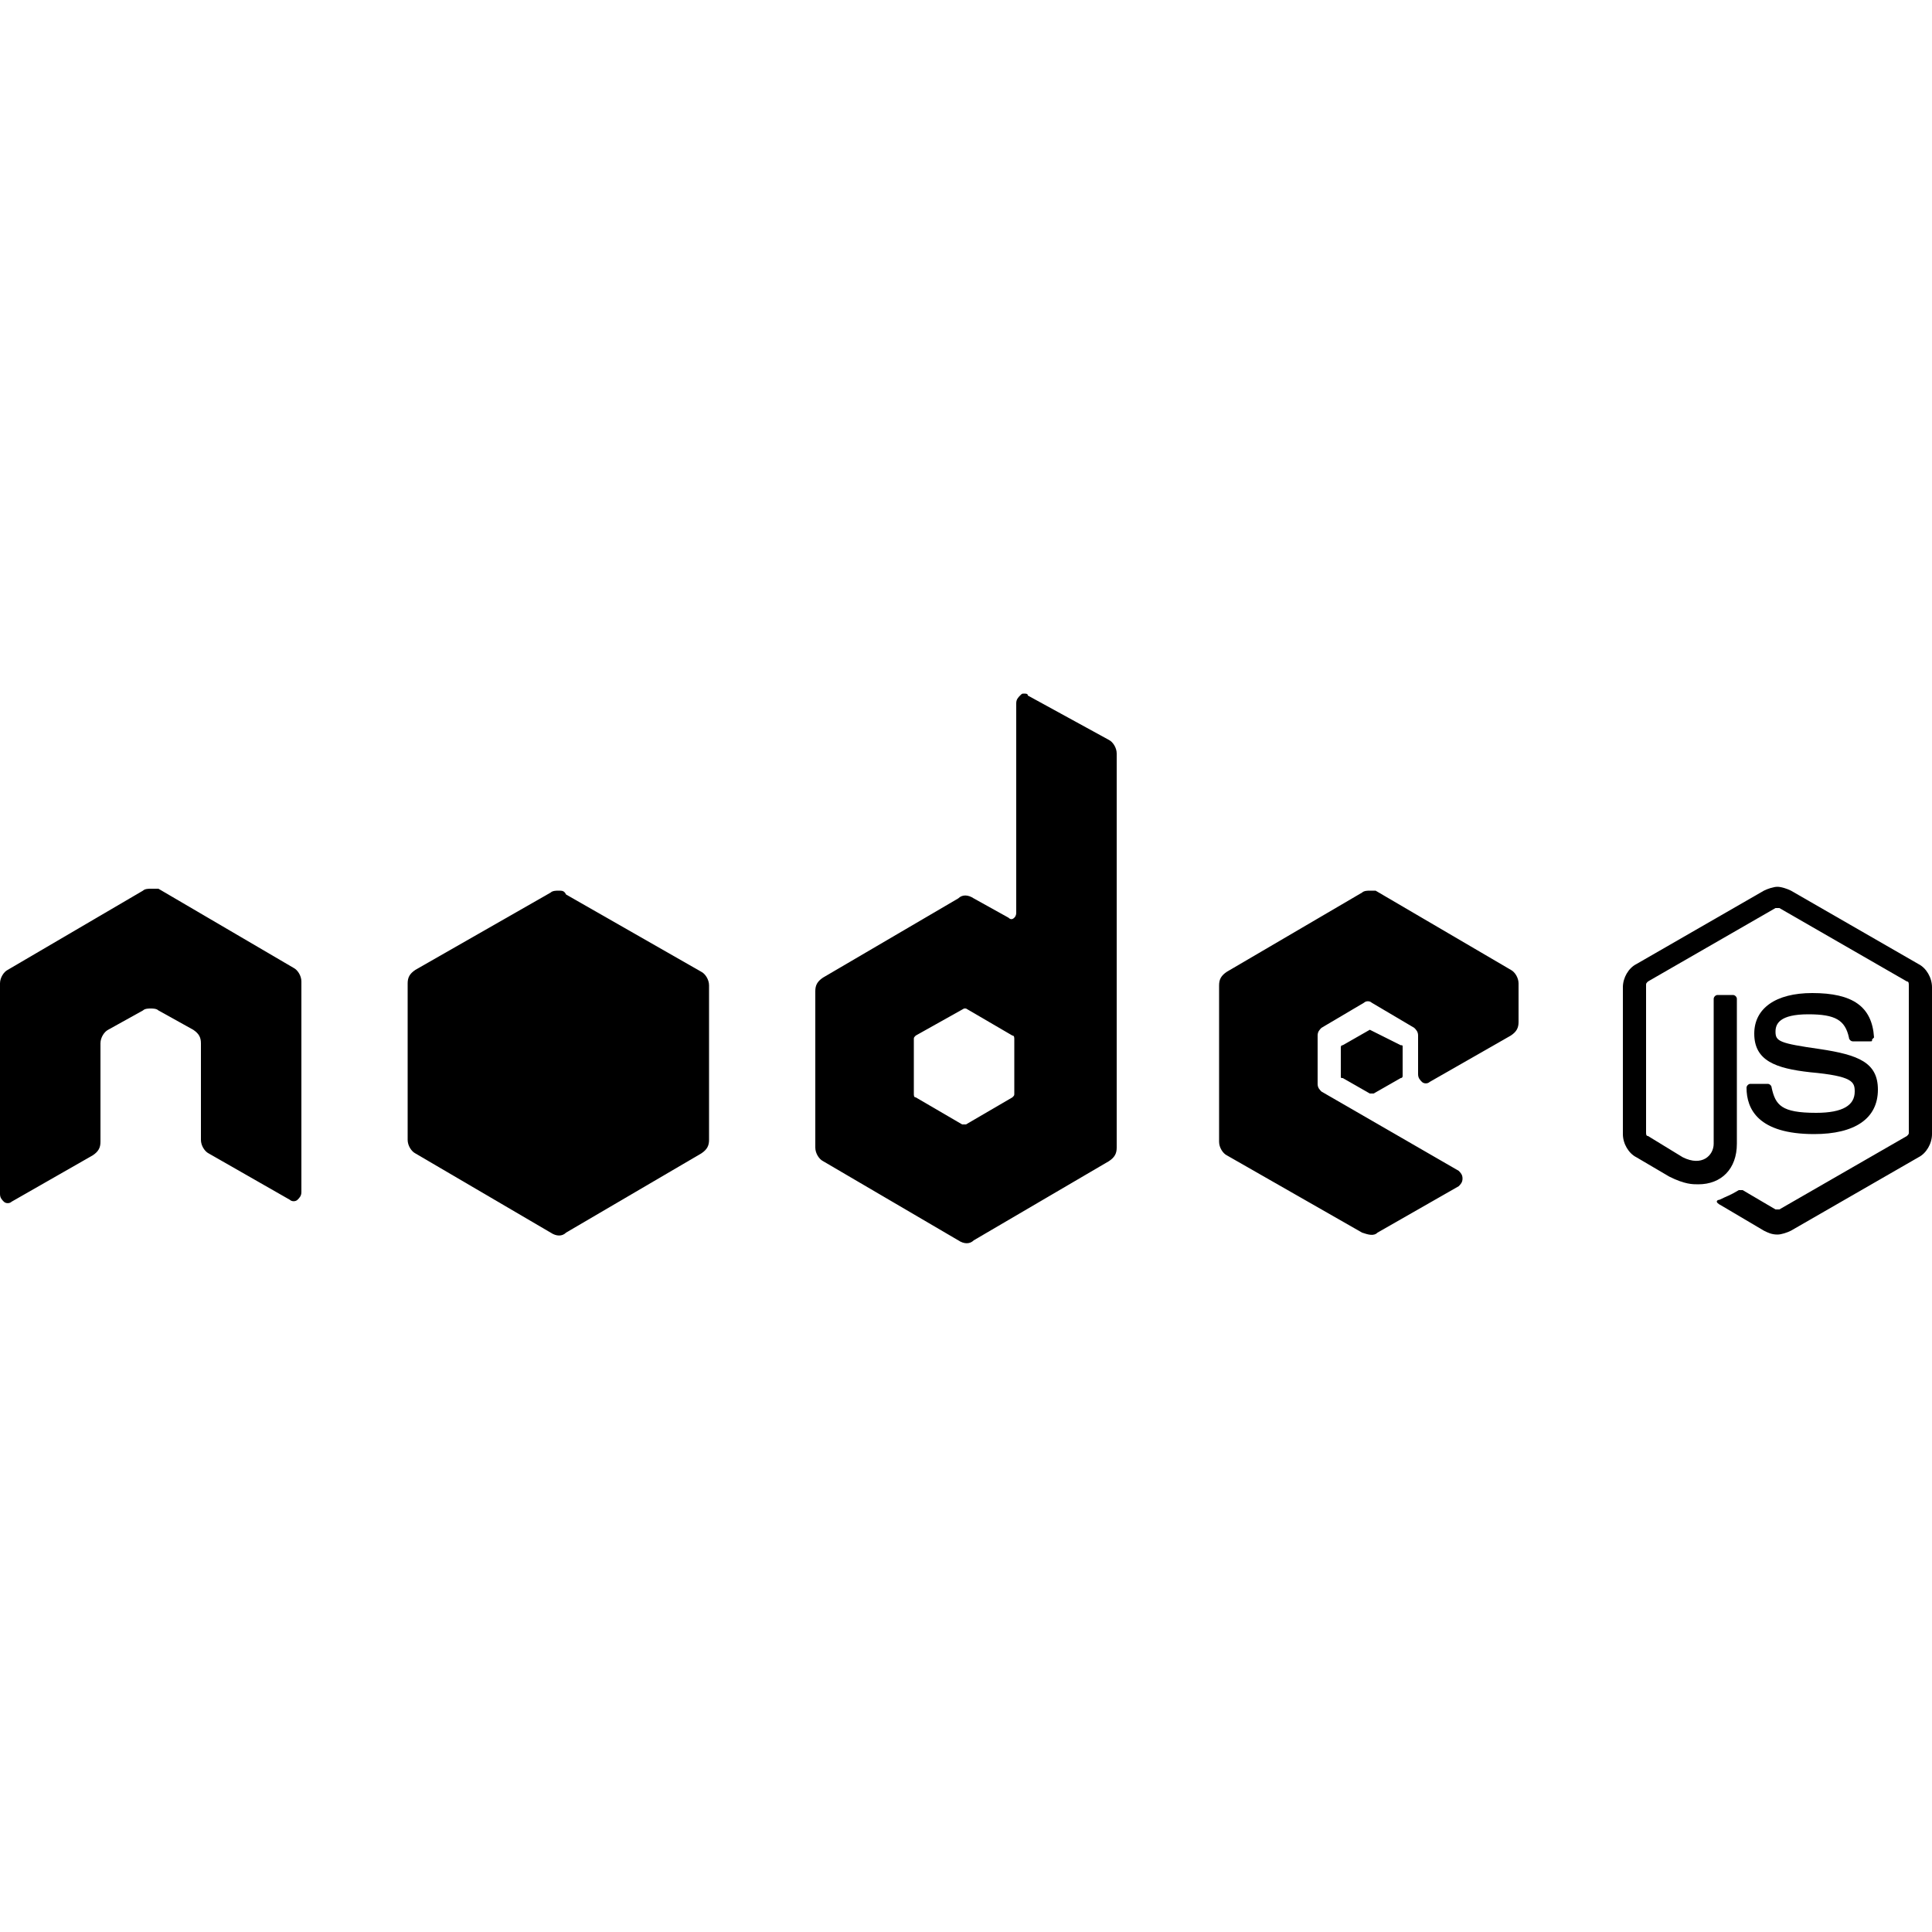
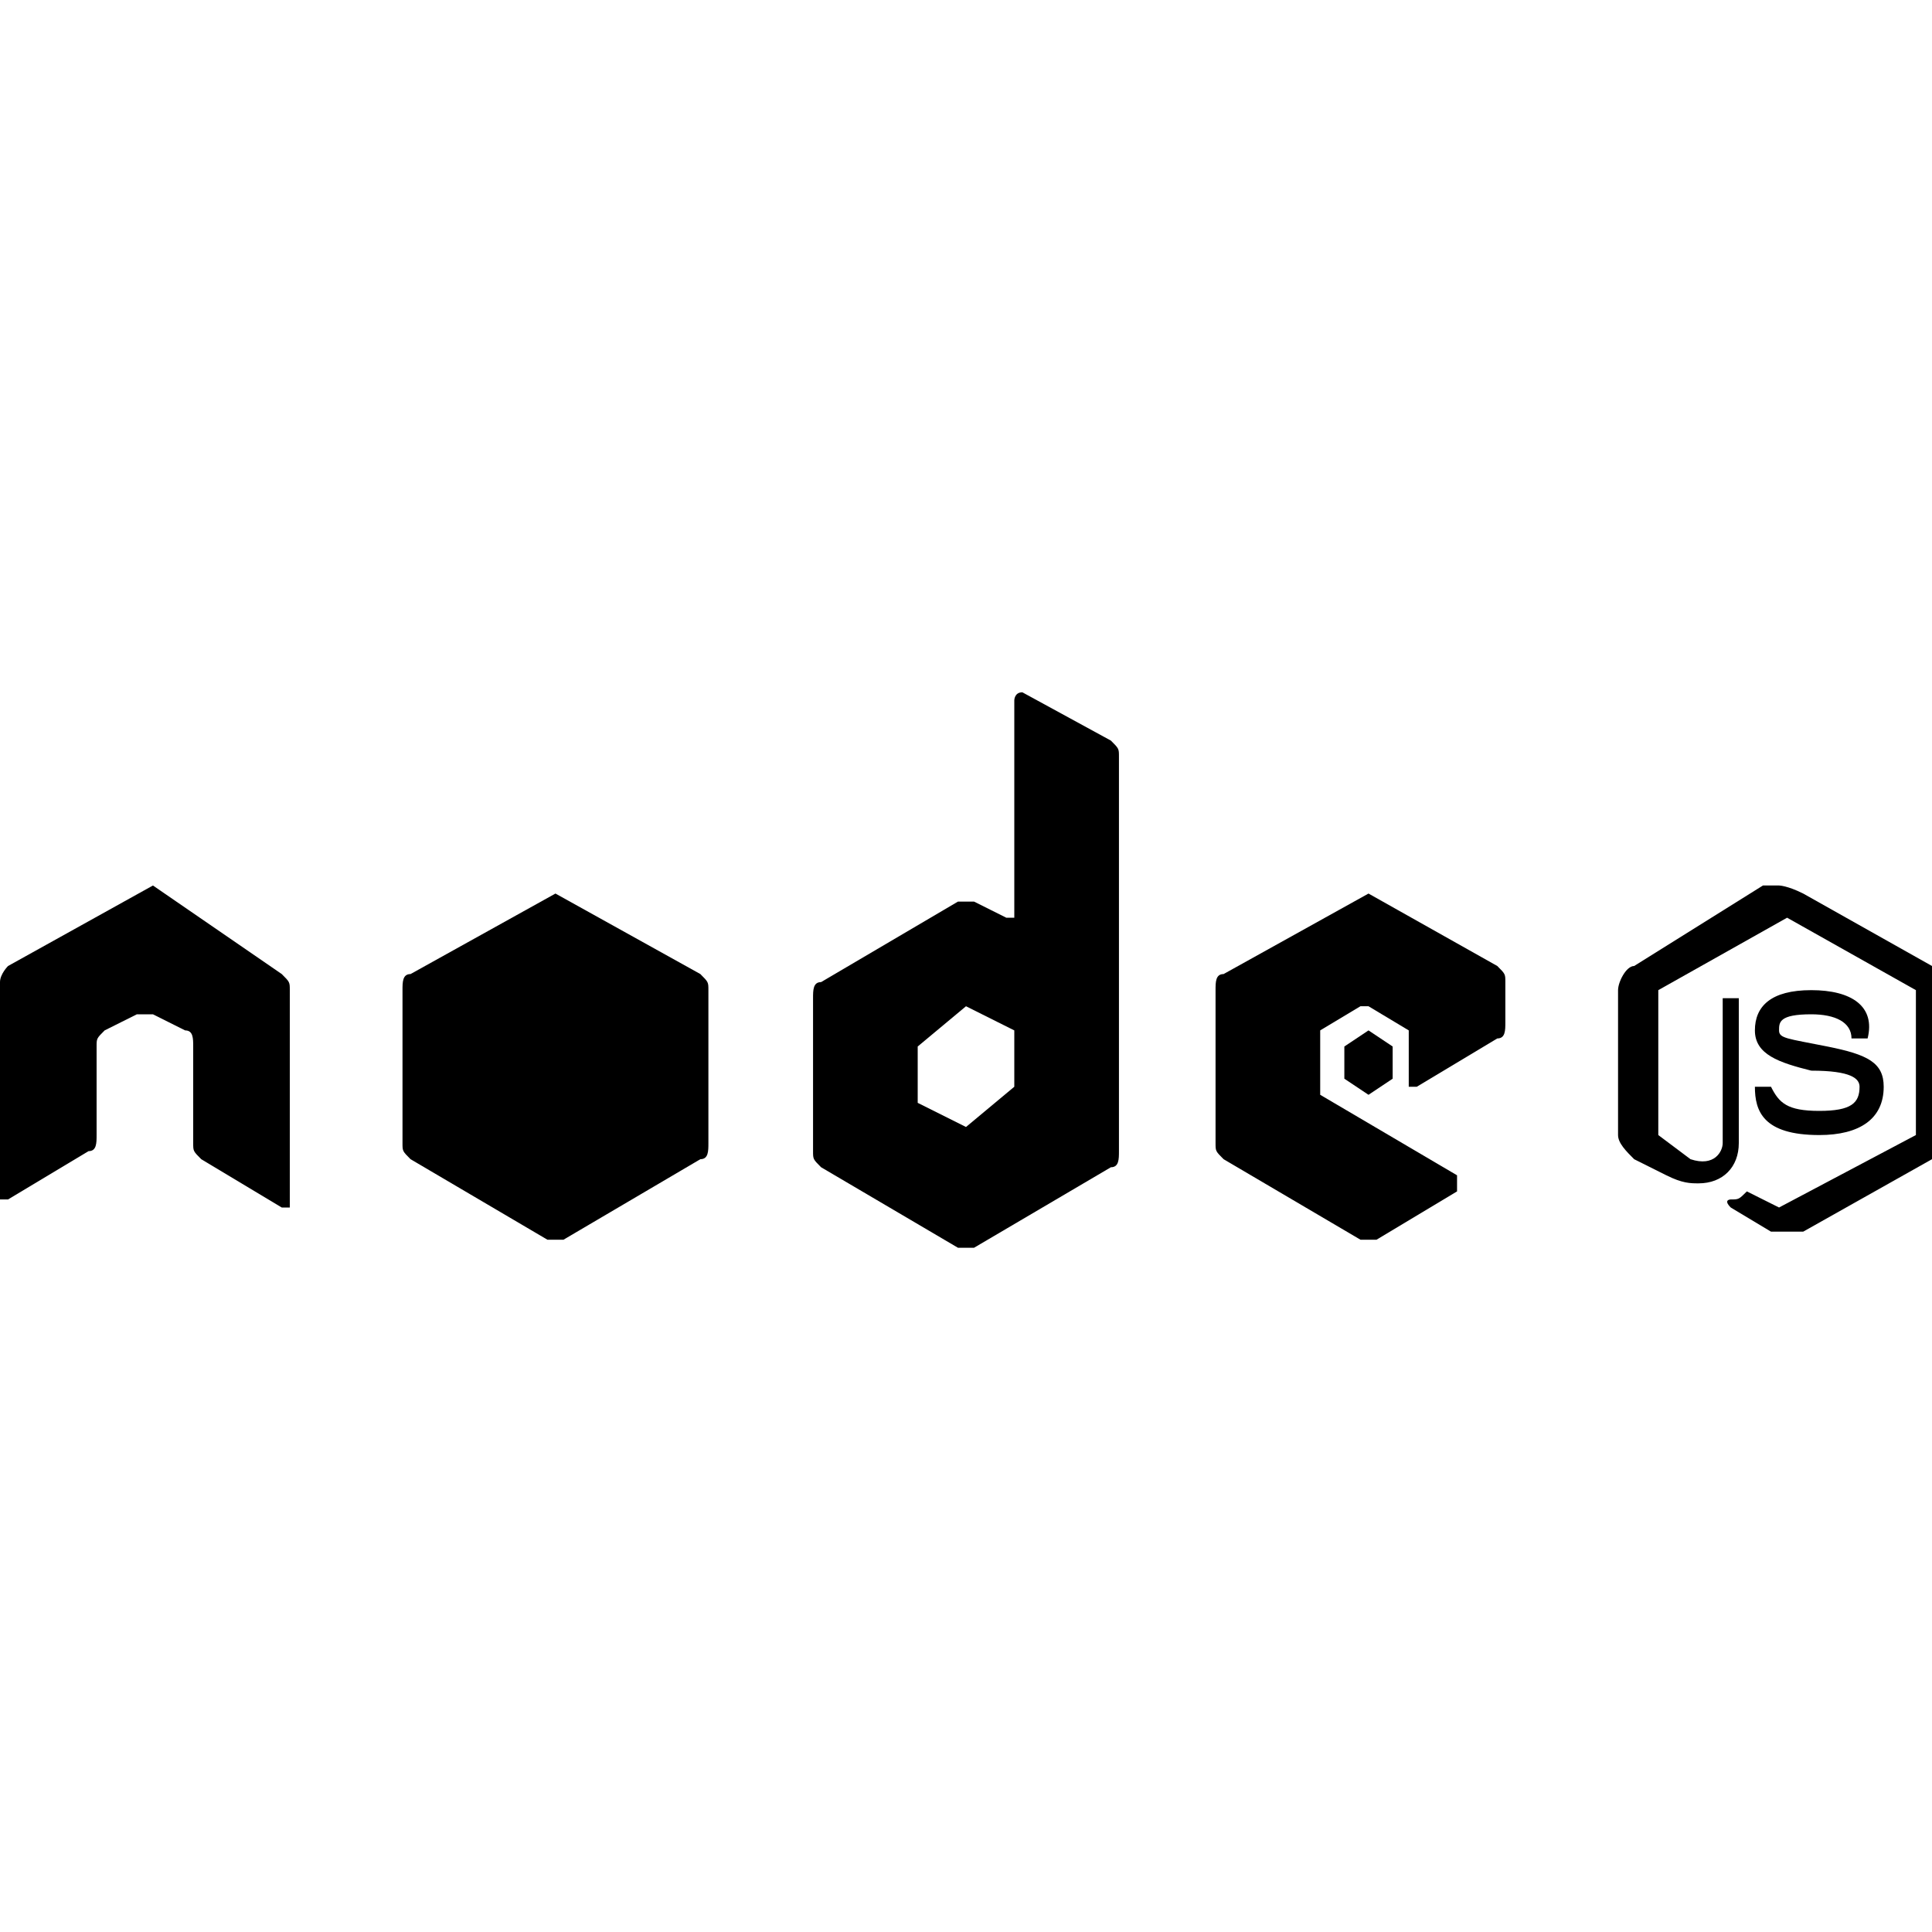
- <svg xmlns="http://www.w3.org/2000/svg" version="1.1" width="24px" id="Layer_1" x="0px" y="0px" viewBox="0 0 100 100" style="enable-background:new 0 0 100 100;" xml:space="preserve">
+ <svg xmlns="http://www.w3.org/2000/svg" version="1.1" id="Layer_1" x="0px" y="0px" viewBox="0 0 24 24" style="enable-background:new 0 0 24 24;" xml:space="preserve">
  <g>
    <g>
-       <path d="M92,45.9c-0.2,0-0.5,0.1-0.7,0.2l-6.6,3.8c-0.4,0.2-0.7,0.7-0.7,1.2v7.6c0,0.5,0.3,1,0.7,1.2l1.7,1    c0.8,0.4,1.2,0.4,1.5,0.4c1.2,0,2-0.8,2-2.1v-7.5c0-0.1-0.1-0.2-0.2-0.2h-0.8c-0.1,0-0.2,0.1-0.2,0.2v7.5c0,0.6-0.6,1.2-1.6,0.7    l-1.8-1.1c-0.1,0-0.1-0.1-0.1-0.2v-7.6c0-0.1,0-0.1,0.1-0.2l6.6-3.8c0.1,0,0.1,0,0.2,0l6.6,3.8c0.1,0,0.1,0.1,0.1,0.2v7.6    c0,0.1,0,0.1-0.1,0.2l-6.6,3.8c-0.1,0-0.1,0-0.2,0l-1.7-1c-0.1,0-0.1,0-0.2,0c-0.5,0.3-0.6,0.3-1,0.5c-0.1,0-0.3,0.1,0.1,0.3    l2.2,1.3c0.2,0.1,0.4,0.2,0.7,0.2c0.2,0,0.5-0.1,0.7-0.2l6.6-3.8c0.4-0.2,0.7-0.7,0.7-1.2v-7.6c0-0.5-0.3-1-0.7-1.2l-6.6-3.8    C92.5,46,92.2,45.9,92,45.9L92,45.9z" />
-       <path d="M93.8,51.4c-1.9,0-3,0.8-3,2.1c0,1.4,1.1,1.8,2.9,2c2.2,0.2,2.3,0.5,2.3,1c0,0.7-0.6,1.1-2,1.1    c-1.8,0-2.1-0.4-2.3-1.3c0-0.1-0.1-0.2-0.2-0.2h-0.9c-0.1,0-0.2,0.1-0.2,0.2c0,1.1,0.6,2.4,3.5,2.4c2.1,0,3.3-0.8,3.3-2.3    c0-1.4-1-1.8-3-2.1c-2.1-0.3-2.3-0.4-2.3-0.9c0-0.4,0.2-0.9,1.7-0.9c1.4,0,1.9,0.3,2.1,1.2c0,0.1,0.1,0.2,0.2,0.2h0.9    c0.1,0,0.1,0,0.1-0.1c0,0,0.1-0.1,0.1-0.1C96.9,52.1,95.9,51.4,93.8,51.4L93.8,51.4z" />
+       <path d="M22.1,11c0,0-0.1,0-0.2,0L20.3,12c-0.1,0-0.2,0.2-0.2,0.3v1.8c0,0.1,0.1,0.2,0.2,0.3l0.4,0.2c0.2,0.1,0.3,0.1,0.4,0.1    c0.3,0,0.5-0.2,0.5-0.5v-1.8c0,0,0,0,0,0h-0.2c0,0,0,0,0,0v1.8c0,0.1-0.1,0.3-0.4,0.2l-0.4-0.3c0,0,0,0,0,0v-1.8c0,0,0,0,0,0    l1.6-0.9c0,0,0,0,0,0l1.6,0.9c0,0,0,0,0,0v1.8c0,0,0,0,0,0L22.1,15c0,0,0,0,0,0l-0.4-0.2c0,0,0,0,0,0c-0.1,0.1-0.1,0.1-0.2,0.1    c0,0-0.1,0,0,0.1l0.5,0.3c0,0,0.1,0,0.2,0c0,0,0.1,0,0.2,0l1.6-0.9c0.1,0,0.2-0.2,0.2-0.3v-1.8c0-0.1-0.1-0.2-0.2-0.3l-1.6-0.9    C22.2,11,22.1,11,22.1,11L22.1,11z" />
+       <path d="M22.5,12.3c-0.5,0-0.7,0.2-0.7,0.5c0,0.3,0.3,0.4,0.7,0.5c0.5,0,0.6,0.1,0.6,0.2c0,0.2-0.1,0.3-0.5,0.3    c-0.4,0-0.5-0.1-0.6-0.3c0,0,0,0,0,0h-0.2c0,0,0,0,0,0c0,0.3,0.1,0.6,0.8,0.6c0.5,0,0.8-0.2,0.8-0.6c0-0.3-0.2-0.4-0.7-0.5    c-0.5-0.1-0.6-0.1-0.6-0.2c0-0.1,0-0.2,0.4-0.2c0.3,0,0.5,0.1,0.5,0.3c0,0,0,0,0,0h0.2c0,0,0,0,0,0l0,0    C23.3,12.5,23,12.3,22.5,12.3L22.5,12.3z" />
    </g>
-     <path d="M53,35.9c-0.1,0-0.1,0-0.2,0.1c-0.1,0.1-0.2,0.2-0.2,0.4v10.8c0,0.1,0,0.2-0.1,0.3c-0.1,0.1-0.2,0.1-0.3,0   l-1.8-1c-0.3-0.2-0.6-0.2-0.8,0l-7,4.1c-0.3,0.2-0.4,0.4-0.4,0.7v8.1c0,0.3,0.2,0.6,0.4,0.7l7,4.1c0.3,0.2,0.6,0.2,0.8,0l7-4.1   c0.3-0.2,0.4-0.4,0.4-0.7V39c0-0.3-0.2-0.6-0.4-0.7l-4.2-2.3C53.2,35.9,53.1,35.9,53,35.9L53,35.9z M7.8,46c-0.1,0-0.3,0-0.4,0.1   l-7,4.1C0.2,50.3,0,50.6,0,50.9l0,10.9c0,0.2,0.1,0.3,0.2,0.4c0.1,0.1,0.3,0.1,0.4,0l4.2-2.4c0.3-0.2,0.4-0.4,0.4-0.7v-5.1   c0-0.3,0.2-0.6,0.4-0.7l1.8-1c0.1-0.1,0.3-0.1,0.4-0.1c0.1,0,0.3,0,0.4,0.1l1.8,1c0.3,0.2,0.4,0.4,0.4,0.7V59   c0,0.3,0.2,0.6,0.4,0.7l4.2,2.4c0.1,0.1,0.3,0.1,0.4,0c0.1-0.1,0.2-0.2,0.2-0.4l0-10.9c0-0.3-0.2-0.6-0.4-0.7l-7-4.1   C8.2,46,8,46,7.8,46L7.8,46z M70.9,46.1c-0.1,0-0.3,0-0.4,0.1l-7,4.1c-0.3,0.2-0.4,0.4-0.4,0.7v8.1c0,0.3,0.2,0.6,0.4,0.7l7,4   c0.3,0.1,0.6,0.2,0.8,0l4.2-2.4c0.1-0.1,0.2-0.2,0.2-0.4c0-0.2-0.1-0.3-0.2-0.4l-7.1-4.1c-0.1-0.1-0.2-0.2-0.2-0.4v-2.5   c0-0.2,0.1-0.3,0.2-0.4l2.2-1.3c0.1-0.1,0.3-0.1,0.4,0l2.2,1.3c0.1,0.1,0.2,0.2,0.2,0.4v2c0,0.2,0.1,0.3,0.2,0.4   c0.1,0.1,0.3,0.1,0.4,0l4.2-2.4c0.3-0.2,0.4-0.4,0.4-0.7v-2c0-0.3-0.2-0.6-0.4-0.7l-7-4.1C71.2,46.1,71.1,46.1,70.9,46.1L70.9,46.1   z M49.9,52.2c0,0,0.1,0,0.1,0l2.4,1.4c0.1,0,0.1,0.1,0.1,0.2v2.8c0,0.1,0,0.1-0.1,0.2l-2.4,1.4c-0.1,0-0.1,0-0.2,0l-2.4-1.4   c-0.1,0-0.1-0.1-0.1-0.2v-2.8c0-0.1,0-0.1,0.1-0.2L49.9,52.2C49.9,52.2,49.9,52.2,49.9,52.2L49.9,52.2L49.9,52.2z" />
-     <path d="M28.9,46.1c-0.1,0-0.3,0-0.4,0.1l-7,4c-0.3,0.2-0.4,0.4-0.4,0.7v8.1c0,0.3,0.2,0.6,0.4,0.7l7,4.1   c0.3,0.2,0.6,0.2,0.8,0l7-4.1c0.3-0.2,0.4-0.4,0.4-0.7V51c0-0.3-0.2-0.6-0.4-0.7l-7-4C29.2,46.1,29.1,46.1,28.9,46.1L28.9,46.1z    M70.9,53.3C70.9,53.3,70.9,53.3,70.9,53.3l-1.4,0.8c-0.1,0-0.1,0.1-0.1,0.1v1.5c0,0.1,0,0.1,0.1,0.1l1.4,0.8c0.1,0,0.1,0,0.2,0   l1.4-0.8c0.1,0,0.1-0.1,0.1-0.1v-1.5c0-0.1,0-0.1-0.1-0.1L70.9,53.3C71,53.3,71,53.3,70.9,53.3L70.9,53.3z" />
+     <path d="M12.7,8.6C12.7,8.6,12.7,8.6,12.7,8.6c-0.1,0-0.1,0.1-0.1,0.1v2.6c0,0,0,0,0,0.1c0,0,0,0-0.1,0l-0.4-0.2   c-0.1,0-0.1,0-0.2,0l-1.7,1c-0.1,0-0.1,0.1-0.1,0.2v1.9c0,0.1,0,0.1,0.1,0.2l1.7,1c0.1,0,0.1,0,0.2,0l1.7-1c0.1,0,0.1-0.1,0.1-0.2   V9.4c0-0.1,0-0.1-0.1-0.2L12.7,8.6C12.8,8.6,12.7,8.6,12.7,8.6L12.7,8.6z M1.9,11C1.8,11,1.8,11,1.9,11l-1.8,1c0,0-0.1,0.1-0.1,0.2   v2.6c0,0,0,0.1,0,0.1s0.1,0,0.1,0l1-0.6c0.1,0,0.1-0.1,0.1-0.2V13c0-0.1,0-0.1,0.1-0.2l0.4-0.2c0,0,0.1,0,0.1,0c0,0,0.1,0,0.1,0   l0.4,0.2c0.1,0,0.1,0.1,0.1,0.2v1.2c0,0.1,0,0.1,0.1,0.2l1,0.6c0,0,0.1,0,0.1,0c0,0,0,0,0-0.1v-2.6c0-0.1,0-0.1-0.1-0.2L1.9,11   C2,11,1.9,11,1.9,11L1.9,11z M17,11.1C17,11.1,16.9,11.1,17,11.1l-1.8,1c-0.1,0-0.1,0.1-0.1,0.2v1.9c0,0.1,0,0.1,0.1,0.2l1.7,1   c0.1,0,0.1,0,0.2,0l1-0.6c0,0,0,0,0-0.1s0-0.1,0-0.1l-1.7-1c0,0,0,0,0-0.1v-0.6c0,0,0-0.1,0-0.1l0.5-0.3c0,0,0.1,0,0.1,0l0.5,0.3   c0,0,0,0,0,0.1v0.5c0,0,0,0.1,0,0.1s0.1,0,0.1,0l1-0.6c0.1,0,0.1-0.1,0.1-0.2v-0.5c0-0.1,0-0.1-0.1-0.2L17,11.1   C17.1,11.1,17.1,11.1,17,11.1L17,11.1z M12,12.5L12,12.5l0.6,0.3c0,0,0,0,0,0v0.7c0,0,0,0,0,0L12,14c0,0,0,0,0,0l-0.6-0.3   c0,0,0,0,0,0v-0.7c0,0,0,0,0,0L12,12.5L12,12.5L12,12.5L12,12.5z" />
+     <path d="M6.9,11.1C6.9,11.1,6.9,11.1,6.9,11.1l-1.8,1c-0.1,0-0.1,0.1-0.1,0.2v1.9c0,0.1,0,0.1,0.1,0.2l1.7,1c0.1,0,0.1,0,0.2,0   l1.7-1c0.1,0,0.1-0.1,0.1-0.2v-1.9c0-0.1,0-0.1-0.1-0.2L6.9,11.1C7,11.1,7,11.1,6.9,11.1L6.9,11.1z M17,12.8L17,12.8L16.7,13   c0,0,0,0,0,0v0.4c0,0,0,0,0,0l0.3,0.2c0,0,0,0,0,0l0.3-0.2c0,0,0,0,0,0V13c0,0,0,0,0,0L17,12.8C17,12.8,17,12.8,17,12.8L17,12.8z" />
  </g>
</svg>
